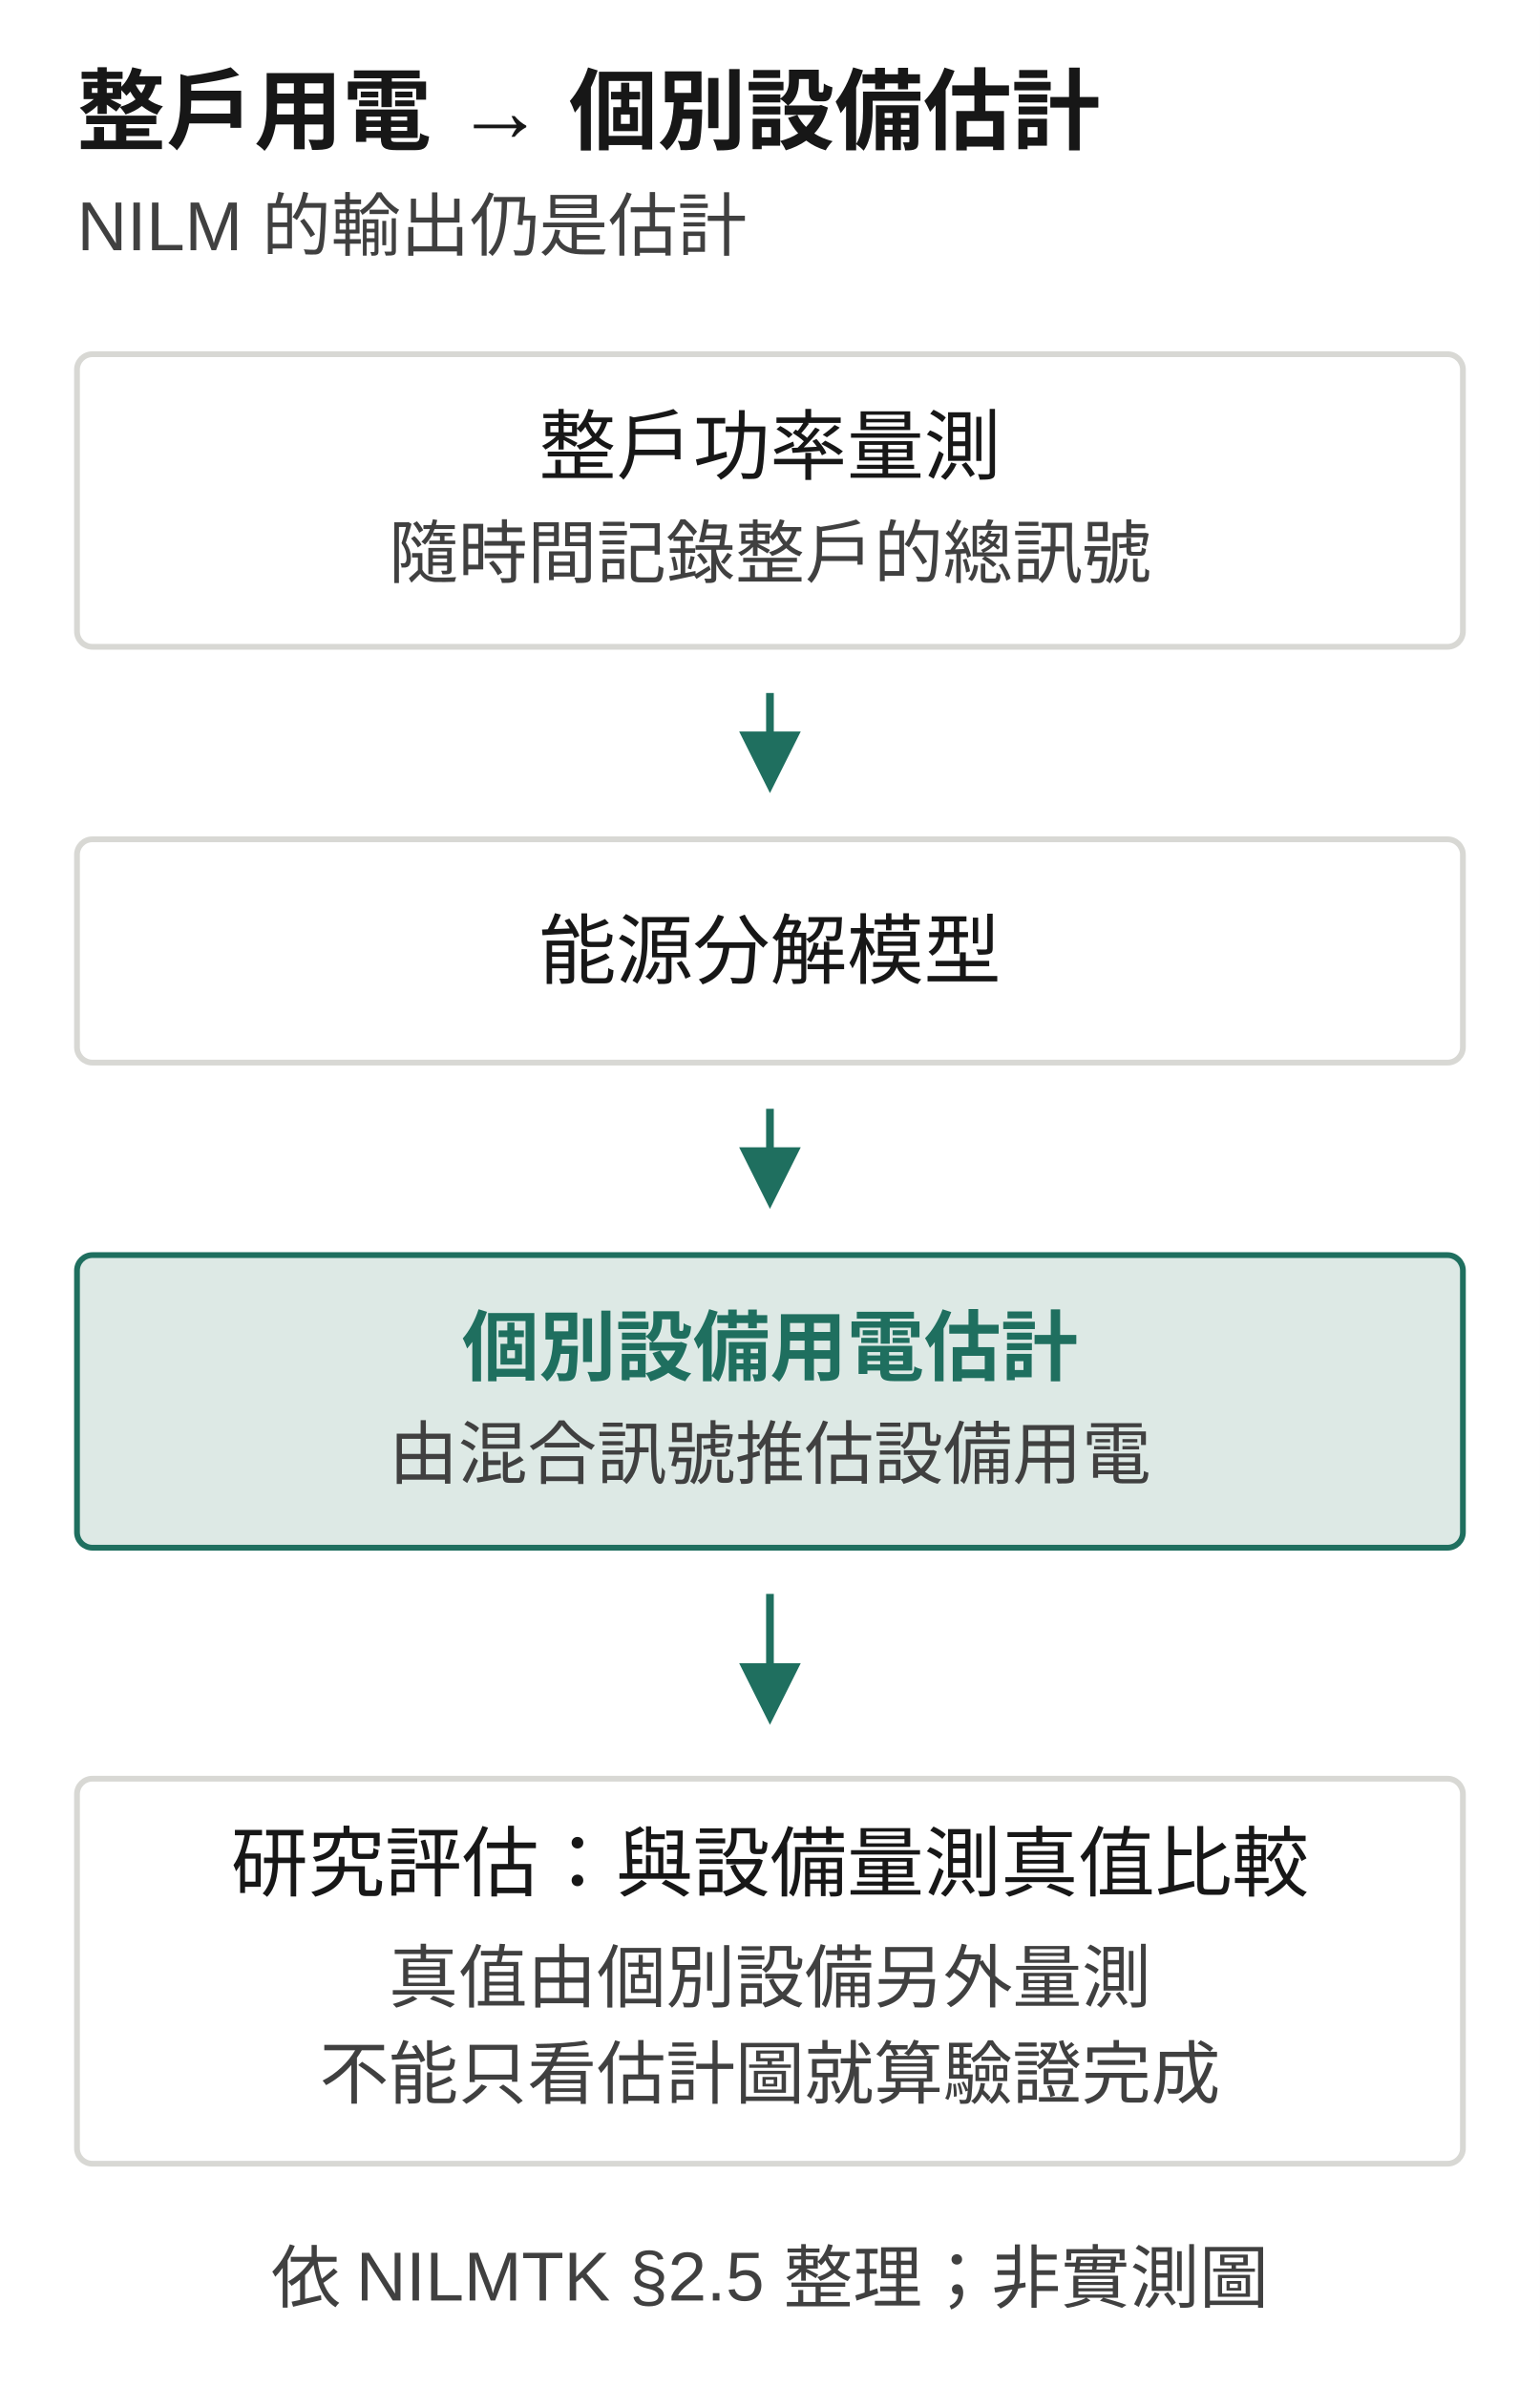
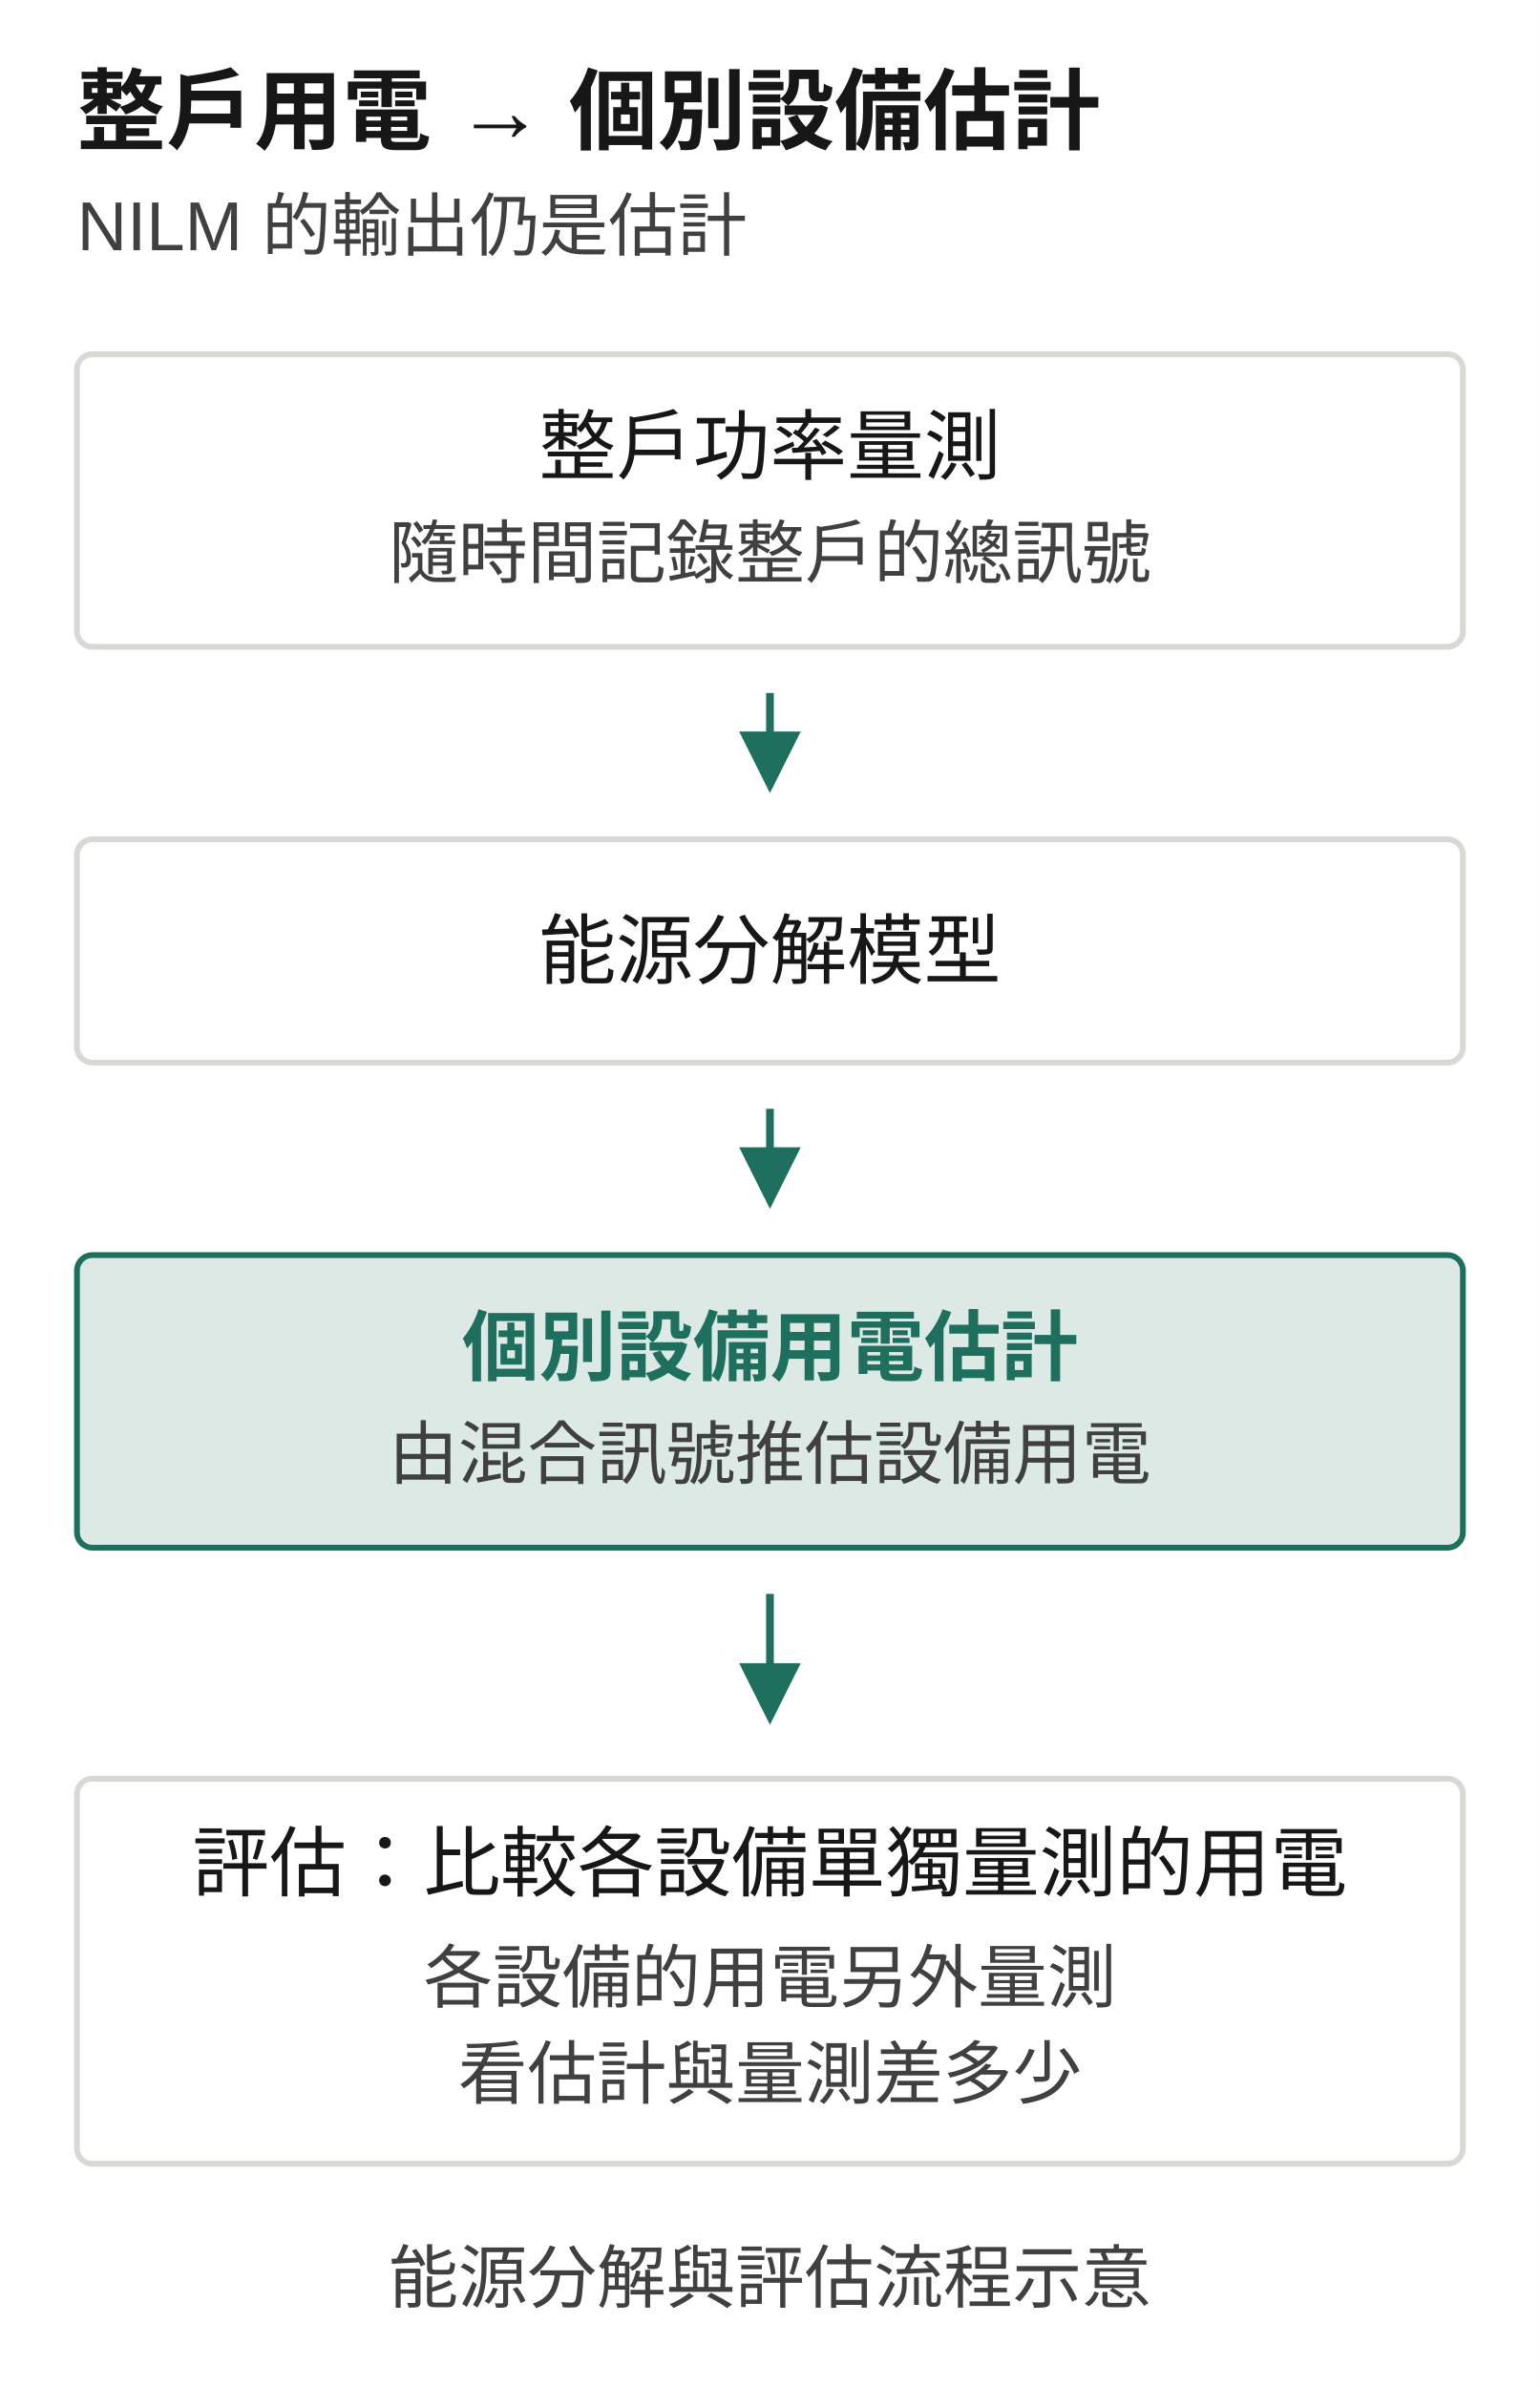
<svg xmlns="http://www.w3.org/2000/svg" width="400" height="620" viewBox="0 0 400 620" role="img" aria-labelledby="title desc">
  <defs>
    <marker id="arrow" markerWidth="8" markerHeight="8" refX="6" refY="4" orient="auto">
      <path d="M0 0 L8 4 L0 8" fill="#1F6F5F" />
    </marker>
  </defs>
  <rect width="400" height="620" fill="#FFFFFF" />
  <style>text{font-family:Arial,"PingFang TC","Noto Sans TC",sans-serif;fill:#171717;font-size:20px}.title{font-size:23px;font-weight:600}.sub{font-size:18px;fill:#404040}.focus{fill:#1F6F5F;font-weight:600}.box{fill:#FFFFFF;stroke:#D8D8D4;stroke-width:1.5}.accent{fill:#DDE9E5;stroke:#1F6F5F;stroke-width:1.5}.arrow{stroke:#1F6F5F;stroke-width:2;marker-end:url(#arrow)}</style>
  <text x="20" y="37" text-anchor="start" class="title">整戶用電 → 個別設備估計</text>
  <text x="20" y="65" text-anchor="start" class="sub">NILM 的輸出仍是估計</text>
  <rect class="box" x="20" y="92" width="360" height="76" rx="4" />
  <text x="200" y="123" text-anchor="middle" class="">整戶功率量測</text>
  <text x="200" y="150" text-anchor="middle" class="sub">隨時間記錄整戶的總訊號</text>
  <line class="arrow" x1="200" y1="180" x2="200" y2="202" />
  <rect class="box" x="20" y="218" width="360" height="58" rx="4" />
  <text x="200" y="254" text-anchor="middle" class="">能源分解模型</text>
  <line class="arrow" x1="200" y1="288" x2="200" y2="310" />
  <rect class="accent" x="20" y="326" width="360" height="76" rx="4" />
  <text x="200" y="357" text-anchor="middle" class="focus">個別設備用電估計</text>
  <text x="200" y="384" text-anchor="middle" class="sub">由混合訊號推估設備用電</text>
  <line class="arrow" x1="200" y1="414" x2="200" y2="444" />
  <rect class="box" x="20" y="462" width="360" height="100" rx="4" />
-   <text x="200" y="491" text-anchor="middle" class="">研究評估：與設備量測真值比較</text>
-   <text x="200" y="520" text-anchor="middle" class="sub">真值由個別設備另外量測</text>
-   <text x="200" y="545" text-anchor="middle" class="sub">不能只看估計圖就算驗證完成</text>
-   <text x="200" y="598" text-anchor="middle" class="sub">依 NILMTK §2.5 整理；非實測圖</text>
+   <text x="200" y="491" text-anchor="middle" class="">評估：比較各設備單獨量測的用電</text>
+   <text x="200" y="520" text-anchor="middle" class="sub">各設備的用電另外量測</text>
+   <text x="200" y="545" text-anchor="middle" class="sub">看估計與量測差多少</text>
+   <text x="200" y="598" text-anchor="middle" class="sub">能源分解與評估流程示意</text>
</svg>
